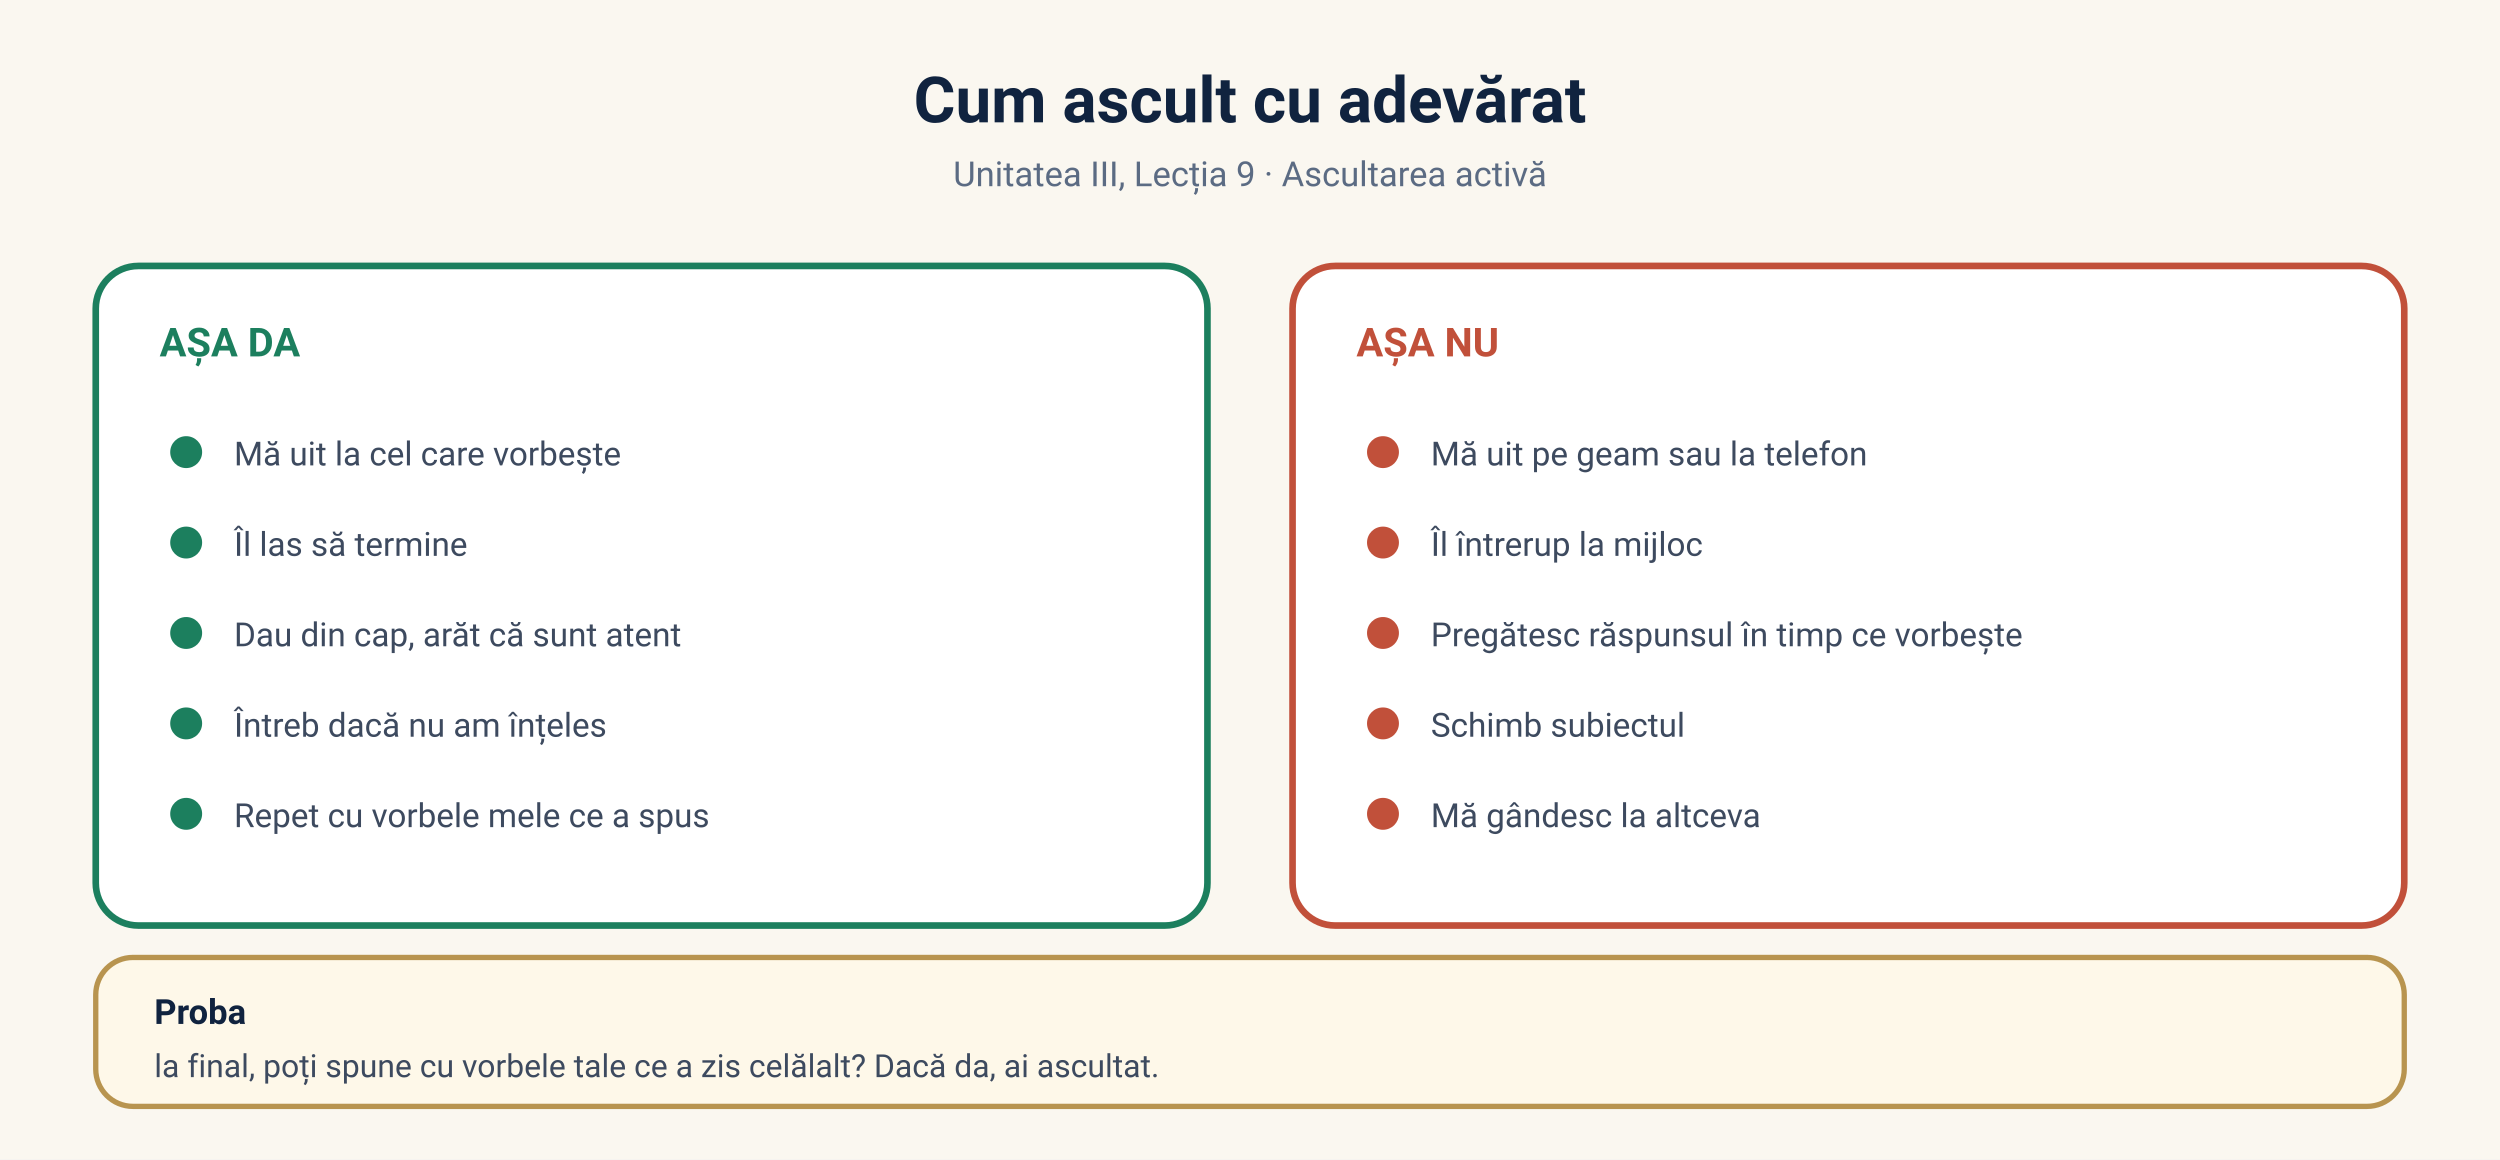
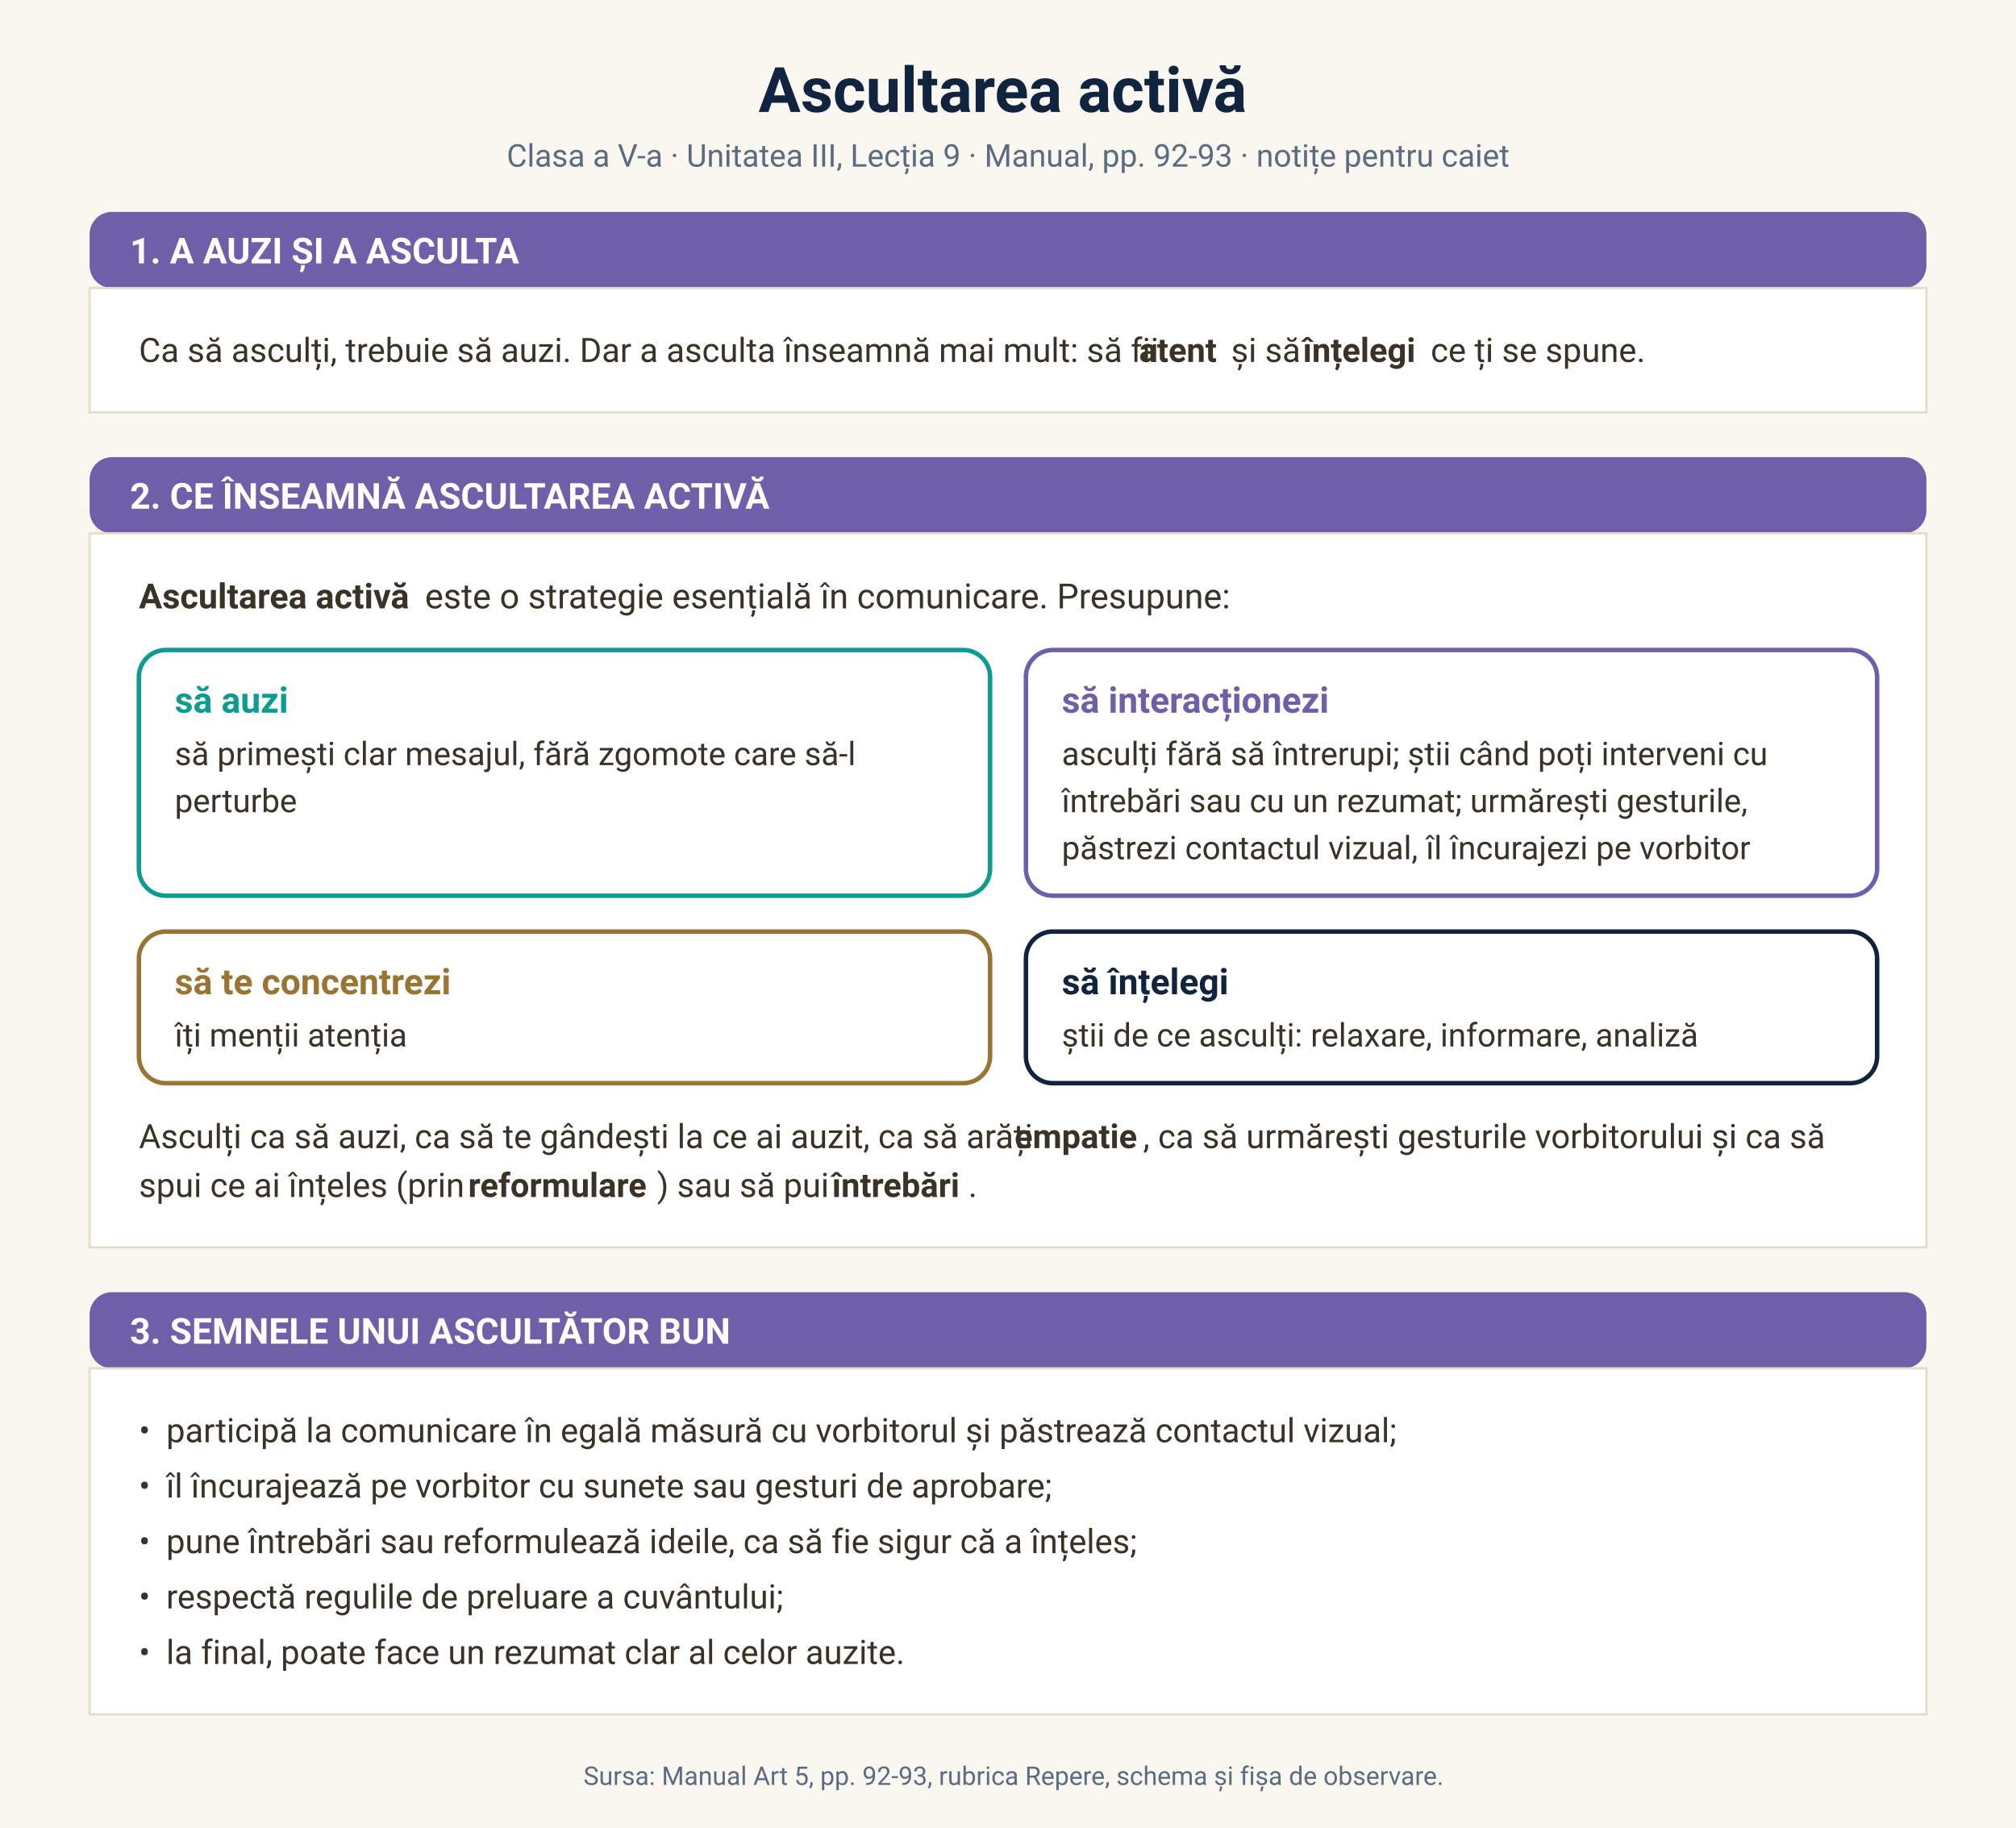
- <svg xmlns="http://www.w3.org/2000/svg" viewBox="0 0 940 436" font-family="'Segoe UI', 'Plus Jakarta Sans', -apple-system, Roboto, sans-serif">
-   <rect width="940" height="436" fill="#faf7f0" />
-   <text x="470" y="46" text-anchor="middle" font-size="24" font-weight="700" fill="#10233f">Cum ascult cu adevărat</text>
-   <text x="470" y="70" text-anchor="middle" font-size="13" fill="#5b6b83">Unitatea III, Lecția 9 · Ascultarea activă</text>
-   <rect x="36" y="100" width="418" height="248" rx="16" fill="#ffffff" stroke="#1c7f5e" stroke-width="2.5" />
-   <text x="60" y="134" font-size="15" font-weight="700" fill="#1c7f5e">AȘA DA</text>
-   <circle cx="70" cy="170" r="6" fill="#1c7f5e" />
-   <text x="88" y="175" font-size="12.5" fill="#3d4a5f">Mă uit la cel care vorbește</text>
-   <circle cx="70" cy="204" r="6" fill="#1c7f5e" />
-   <text x="88" y="209" font-size="12.5" fill="#3d4a5f">Îl las să termine</text>
-   <circle cx="70" cy="238" r="6" fill="#1c7f5e" />
-   <text x="88" y="243" font-size="12.5" fill="#3d4a5f">Dau din cap, arăt că sunt atent</text>
-   <circle cx="70" cy="272" r="6" fill="#1c7f5e" />
-   <text x="88" y="277" font-size="12.5" fill="#3d4a5f">Întreb dacă nu am înțeles</text>
-   <circle cx="70" cy="306" r="6" fill="#1c7f5e" />
-   <text x="88" y="311" font-size="12.5" fill="#3d4a5f">Repet cu vorbele mele ce a spus</text>
-   <rect x="486" y="100" width="418" height="248" rx="16" fill="#ffffff" stroke="#c1503a" stroke-width="2.5" />
-   <text x="510" y="134" font-size="15" font-weight="700" fill="#c1503a">AȘA NU</text>
-   <circle cx="520" cy="170" r="6" fill="#c1503a" />
-   <text x="538" y="175" font-size="12.5" fill="#3d4a5f">Mă uit pe geam sau la telefon</text>
-   <circle cx="520" cy="204" r="6" fill="#c1503a" />
-   <text x="538" y="209" font-size="12.5" fill="#3d4a5f">Îl întrerup la mijloc</text>
-   <circle cx="520" cy="238" r="6" fill="#c1503a" />
-   <text x="538" y="243" font-size="12.5" fill="#3d4a5f">Pregătesc răspunsul în timp ce vorbește</text>
-   <circle cx="520" cy="272" r="6" fill="#c1503a" />
-   <text x="538" y="277" font-size="12.5" fill="#3d4a5f">Schimb subiectul</text>
-   <circle cx="520" cy="306" r="6" fill="#c1503a" />
-   <text x="538" y="311" font-size="12.5" fill="#3d4a5f">Mă gândesc la altceva</text>
-   <rect x="36" y="360" width="868" height="56" rx="14" fill="#fef8e9" stroke="#b8944f" stroke-width="2" />
-   <text x="58" y="385" font-size="13" font-weight="700" fill="#10233f">Proba</text>
-   <text x="58" y="405" font-size="12" fill="#3d4a5f">la final, poți spune cu vorbele tale ce a zis celălalt? Dacă da, ai ascultat.</text>
+ <svg xmlns="http://www.w3.org/2000/svg" viewBox="0 0 900 816" font-family="'Segoe UI', 'Plus Jakarta Sans', -apple-system, Roboto, sans-serif">
+   <rect width="900" height="816" fill="#faf7f0" />
+   <text x="338.6" y="50.0" font-size="28" fill="#10233f" font-weight="700" textLength="223.2" lengthAdjust="spacing">Ascultarea activă</text>
+   <text x="226.2" y="74.4" font-size="14" fill="#5b6b83" textLength="447.6" lengthAdjust="spacing">Clasa a V-a · Unitatea III, Lecția 9 · Manual, pp. 92-93 · notițe pentru caiet</text>
+   <rect x="40" y="94.6" width="820" height="34" rx="10" fill="#6f5ea8" />
+   <text x="58" y="117.6" font-size="16" font-weight="700" fill="#ffffff">1. A AUZI ȘI A ASCULTA</text>
+   <rect x="40" y="128.6" width="820" height="55.5" fill="#ffffff" stroke="#e3dccb" />
+   <text x="62.0" y="161.6" font-size="15" fill="#3a3226" textLength="442.5" lengthAdjust="spacing">Ca să asculți, trebuie să auzi. Dar a asculta înseamnă mai mult: să fii</text>
+   <text x="508.5" y="161.6" font-size="15" fill="#3a3226" font-weight="700" textLength="37.0" lengthAdjust="spacing">atent</text>
+   <text x="549.6" y="161.6" font-size="15" fill="#3a3226" textLength="27.9" lengthAdjust="spacing">și să</text>
+   <text x="581.6" y="161.6" font-size="15" fill="#3a3226" font-weight="700" textLength="53.1" lengthAdjust="spacing">înțelegi</text>
+   <text x="638.7" y="161.6" font-size="15" fill="#3a3226" textLength="93.0" lengthAdjust="spacing">ce ți se spune.</text>
+   <rect x="40" y="204.1" width="820" height="34" rx="10" fill="#6f5ea8" />
+   <text x="58" y="227.1" font-size="16" font-weight="700" fill="#ffffff">2. CE ÎNSEAMNĂ ASCULTAREA ACTIVĂ</text>
+   <rect x="40" y="238.1" width="820" height="318.8" fill="#ffffff" stroke="#e3dccb" />
+   <text x="62.0" y="271.6" font-size="15.5" fill="#3a3226" font-weight="700" textLength="123.5" lengthAdjust="spacing">Ascultarea activă</text>
+   <text x="189.7" y="271.6" font-size="15.5" fill="#3a3226" textLength="352.8" lengthAdjust="spacing">este o strategie esențială în comunicare. Presupune:</text>
+   <rect x="62.0" y="290.2" width="380.0" height="109.7" rx="12" fill="#ffffff" stroke="#0d9c92" stroke-width="2" />
+   <text x="78.0" y="318.2" font-size="16" fill="#0d9c92" font-weight="700" textLength="50.7" lengthAdjust="spacing">să auzi</text>
+   <text x="78.0" y="341.6" font-size="14.5" fill="#3a3226" textLength="298.0" lengthAdjust="spacing">să primești clar mesajul, fără zgomote care să-l</text>
+   <text x="78.0" y="362.6" font-size="14.5" fill="#3a3226" textLength="55.5" lengthAdjust="spacing">perturbe</text>
+   <rect x="458.0" y="290.2" width="380.0" height="109.7" rx="12" fill="#ffffff" stroke="#6f5ea8" stroke-width="2" />
+   <text x="474.0" y="318.2" font-size="16" fill="#6f5ea8" font-weight="700" textLength="123.0" lengthAdjust="spacing">să interacționezi</text>
+   <text x="474.0" y="341.6" font-size="14.5" fill="#3a3226" textLength="312.2" lengthAdjust="spacing">asculți fără să întrerupi; știi când poți interveni cu</text>
+   <text x="474.0" y="362.6" font-size="14.5" fill="#3a3226" textLength="304.3" lengthAdjust="spacing">întrebări sau cu un rezumat; urmărești gesturile,</text>
+   <text x="474.0" y="383.6" font-size="14.5" fill="#3a3226" textLength="305.9" lengthAdjust="spacing">păstrezi contactul vizual, îl încurajezi pe vorbitor</text>
+   <rect x="62.0" y="415.9" width="380.0" height="67.7" rx="12" fill="#ffffff" stroke="#9a7433" stroke-width="2" />
+   <text x="78.0" y="443.9" font-size="16" fill="#9a7433" font-weight="700" textLength="126.2" lengthAdjust="spacing">să te concentrezi</text>
+   <text x="78.0" y="467.2" font-size="14.5" fill="#3a3226" textLength="103.8" lengthAdjust="spacing">îți menții atenția</text>
+   <rect x="458.0" y="415.9" width="380.0" height="67.7" rx="12" fill="#ffffff" stroke="#10233f" stroke-width="2" />
+   <text x="474.0" y="443.9" font-size="16" fill="#10233f" font-weight="700" textLength="76.8" lengthAdjust="spacing">să înțelegi</text>
+   <text x="474.0" y="467.2" font-size="14.5" fill="#3a3226" textLength="278.1" lengthAdjust="spacing">știi de ce asculți: relaxare, informare, analiză</text>
+   <text x="62.0" y="512.6" font-size="15" fill="#3a3226" textLength="386.8" lengthAdjust="spacing">Asculți ca să auzi, ca să te gândești la ce ai auzit, ca să arăți</text>
+   <text x="452.9" y="512.6" font-size="15" fill="#3a3226" font-weight="700" textLength="57.4" lengthAdjust="spacing">empatie</text>
+   <text x="510.3" y="512.6" font-size="15" fill="#3a3226" textLength="299.1" lengthAdjust="spacing">, ca să urmărești gesturile vorbitorului și ca să</text>
+   <text x="62.0" y="534.4" font-size="15" fill="#3a3226" textLength="142.9" lengthAdjust="spacing">spui ce ai înțeles (prin</text>
+   <text x="209.0" y="534.4" font-size="15" fill="#3a3226" font-weight="700" textLength="84.3" lengthAdjust="spacing">reformulare</text>
+   <text x="293.3" y="534.4" font-size="15" fill="#3a3226" textLength="74.1" lengthAdjust="spacing">) sau să pui</text>
+   <text x="371.4" y="534.4" font-size="15" fill="#3a3226" font-weight="700" textLength="60.9" lengthAdjust="spacing">întrebări</text>
+   <text x="432.3" y="534.4" font-size="15" fill="#3a3226" textLength="3.3" lengthAdjust="spacing">.</text>
+   <rect x="40" y="576.9" width="820" height="34" rx="10" fill="#6f5ea8" />
+   <text x="58" y="599.9" font-size="16" font-weight="700" fill="#ffffff">3. SEMNELE UNUI ASCULTĂTOR BUN</text>
+   <rect x="40" y="610.9" width="820" height="154.5" fill="#ffffff" stroke="#e3dccb" />
+   <text x="62.0" y="643.9" font-size="15" fill="#3a3226">•</text>
+   <text x="74.2" y="643.9" font-size="15" fill="#3a3226" textLength="541.5" lengthAdjust="spacing">participă la comunicare în egală măsură cu vorbitorul și păstrează contactul vizual;</text>
+   <text x="62.0" y="668.6" font-size="15" fill="#3a3226">•</text>
+   <text x="74.2" y="668.6" font-size="15" fill="#3a3226" textLength="394.8" lengthAdjust="spacing">îl încurajează pe vorbitor cu sunete sau gesturi de aprobare;</text>
+   <text x="62.0" y="693.4" font-size="15" fill="#3a3226">•</text>
+   <text x="74.2" y="693.4" font-size="15" fill="#3a3226" textLength="427.0" lengthAdjust="spacing">pune întrebări sau reformulează ideile, ca să fie sigur că a înțeles;</text>
+   <text x="62.0" y="718.1" font-size="15" fill="#3a3226">•</text>
+   <text x="74.2" y="718.1" font-size="15" fill="#3a3226" textLength="275.5" lengthAdjust="spacing">respectă regulile de preluare a cuvântului;</text>
+   <text x="62.0" y="742.9" font-size="15" fill="#3a3226">•</text>
+   <text x="74.2" y="742.9" font-size="15" fill="#3a3226" textLength="325.2" lengthAdjust="spacing">la final, poate face un rezumat clar al celor auzite.</text>
+   <text x="260.5" y="796.9" font-size="11.5" fill="#5b6b83" textLength="378.9" lengthAdjust="spacing">Sursa: Manual Art 5, pp. 92-93, rubrica Repere, schema și fișa de observare.</text>
</svg>
